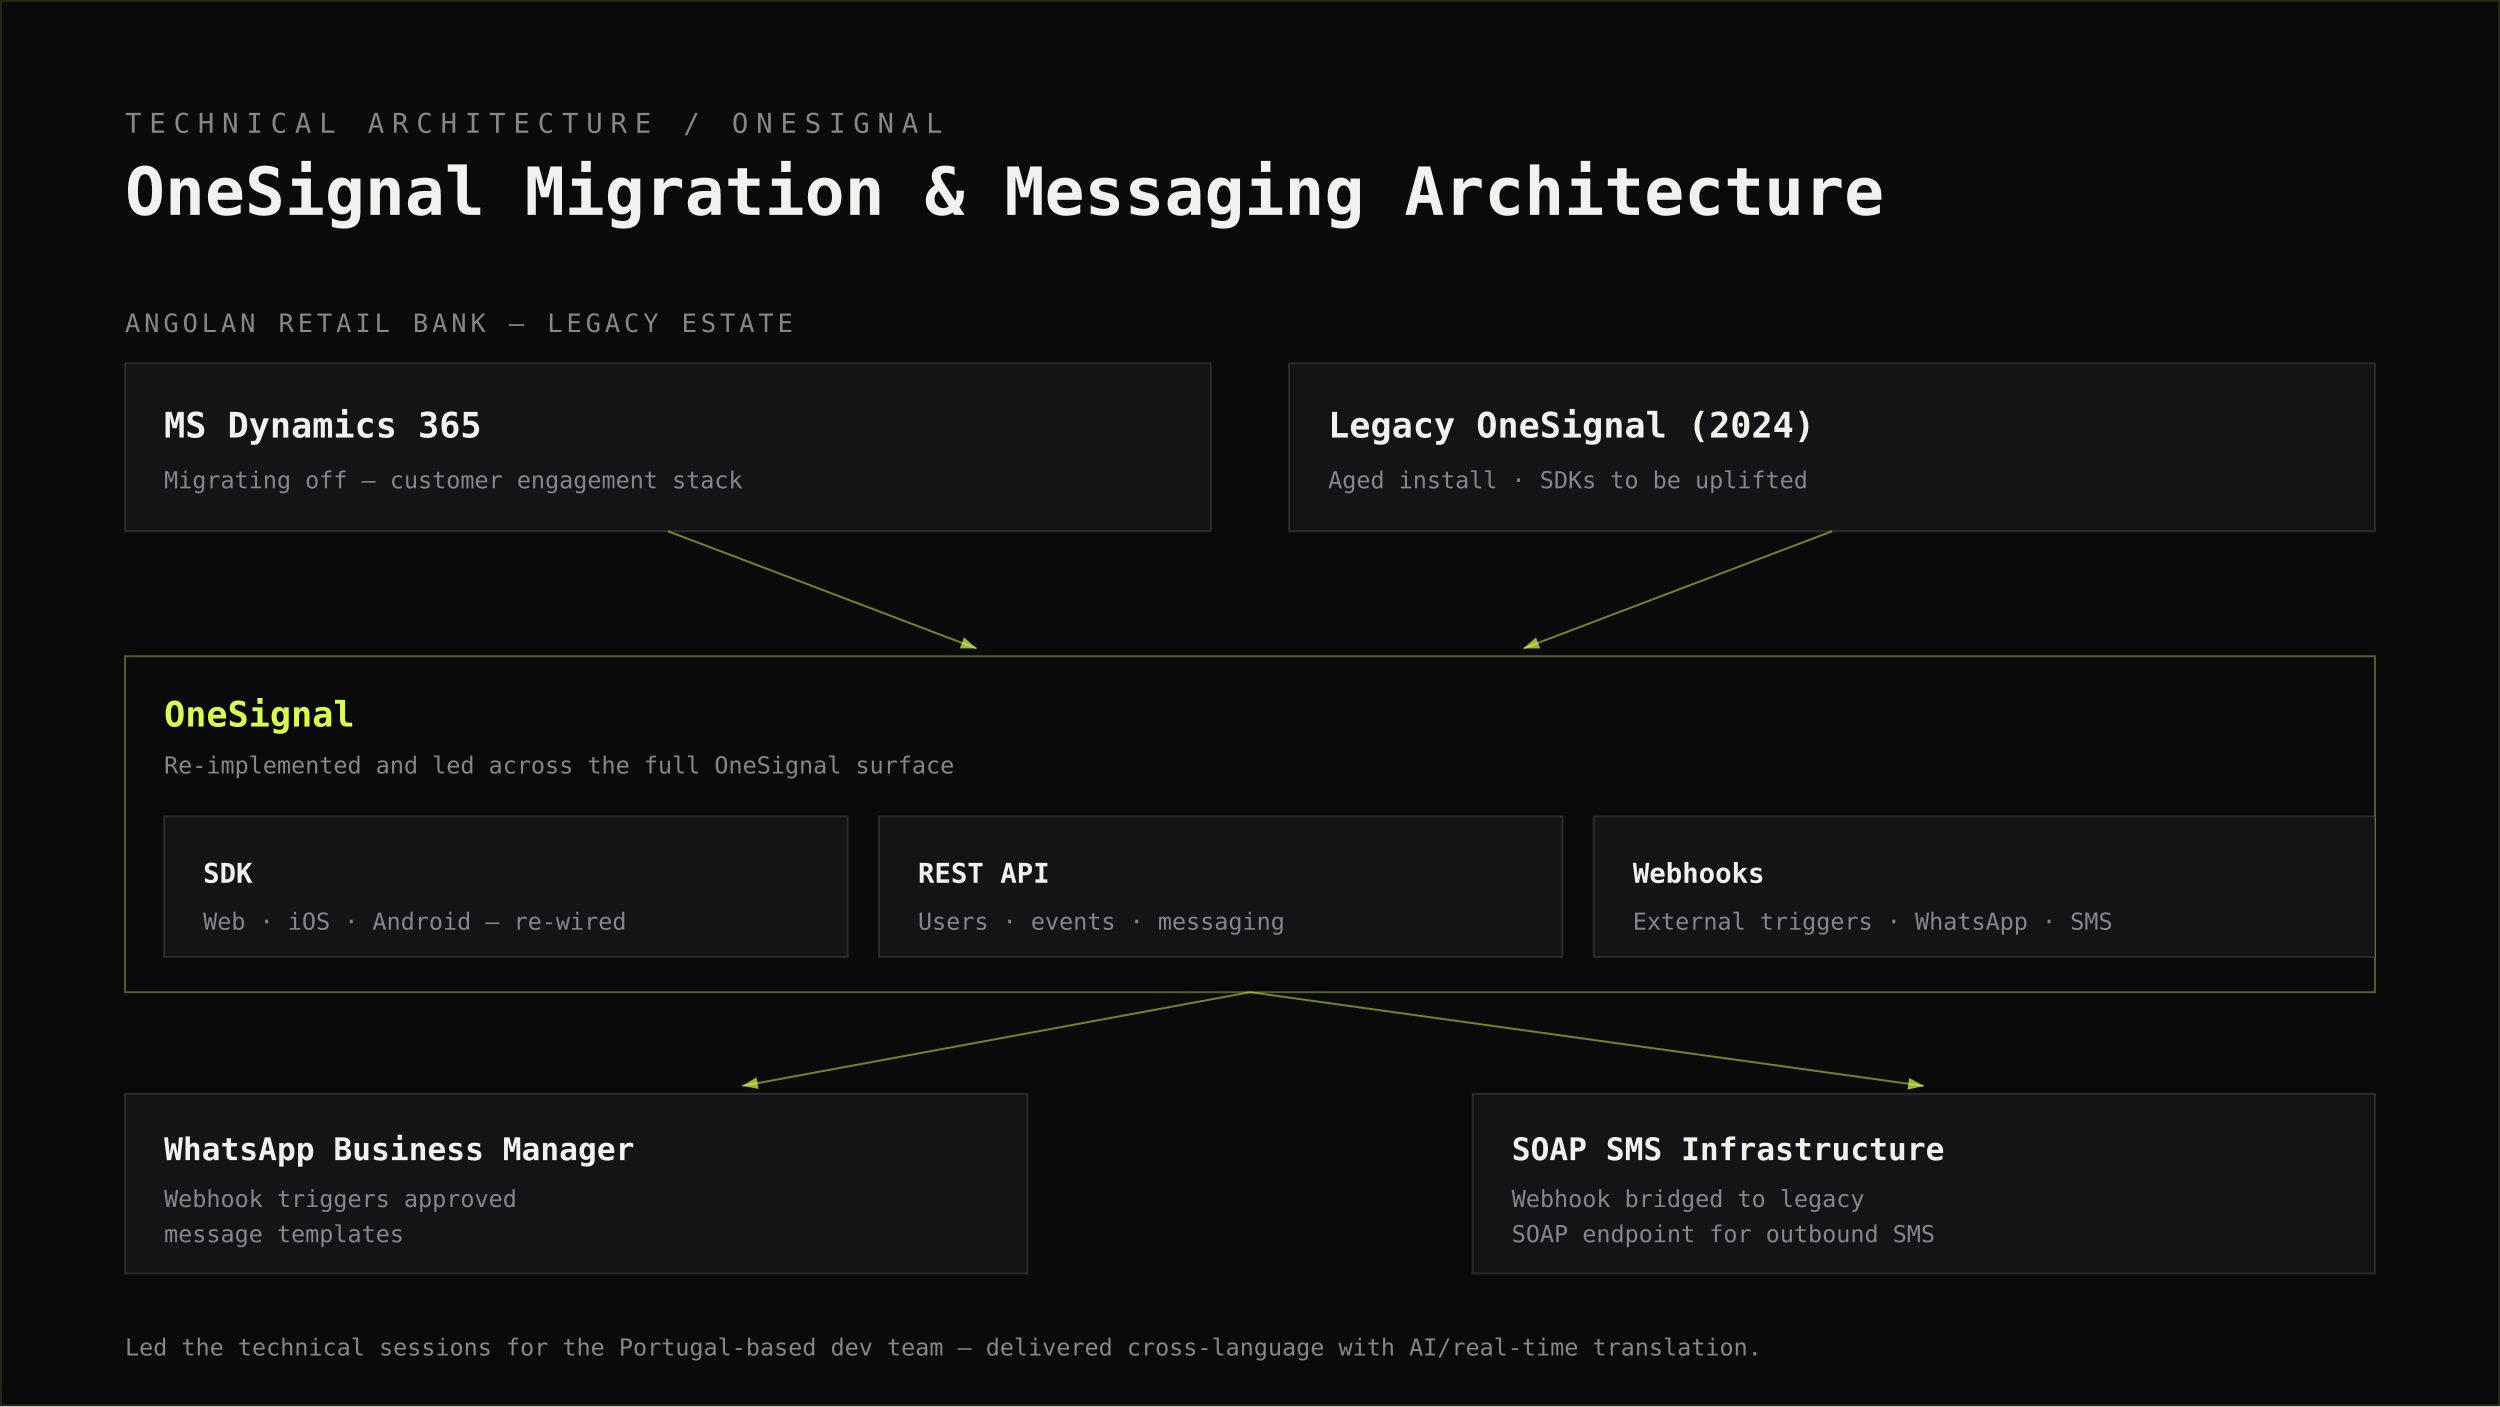
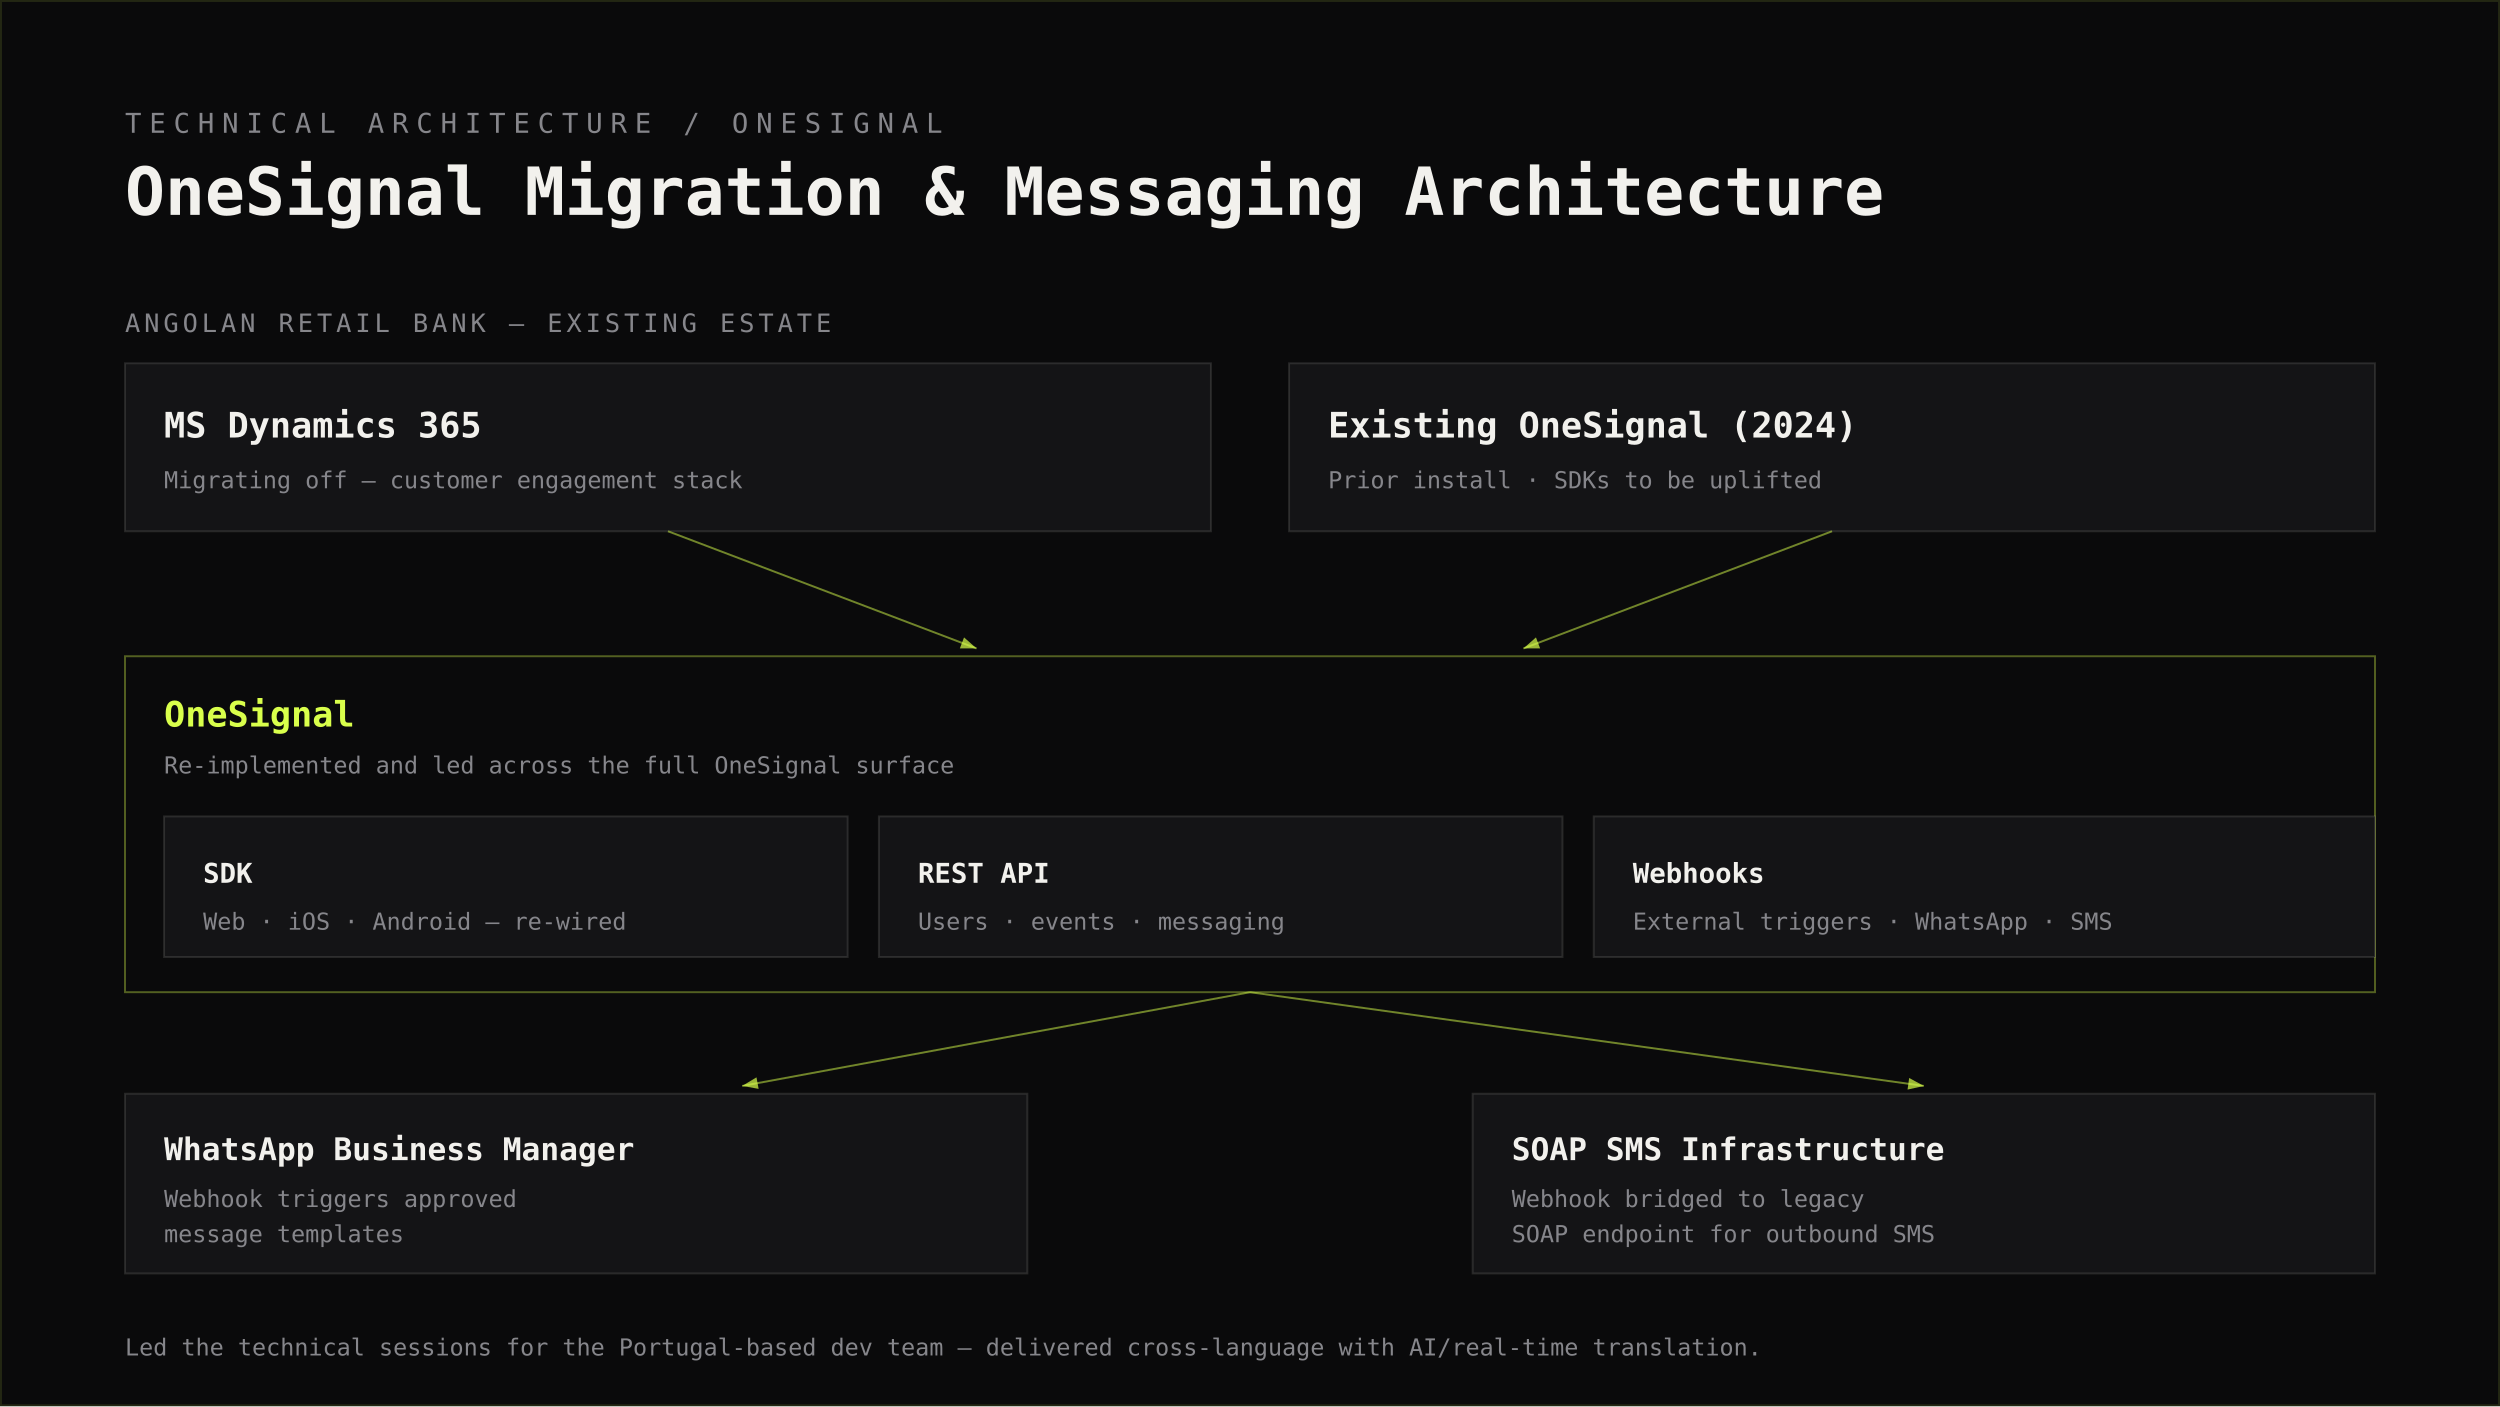
<svg xmlns="http://www.w3.org/2000/svg" viewBox="0 0 1280 720" font-family="ui-monospace, SFMono-Regular, Menlo, monospace">
  <rect width="1280" height="720" fill="#0A0A0B" />
  <rect x="0.5" y="0.5" width="1279" height="719" fill="none" stroke="#D9FF4B" stroke-opacity="0.12" />
  <text x="64" y="68" fill="#86868B" font-size="14" letter-spacing="4">TECHNICAL ARCHITECTURE / ONESIGNAL</text>
  <text x="64" y="110" fill="#F2F1ED" font-size="34" font-weight="600">OneSignal Migration &amp; Messaging Architecture</text>
  <defs>
    <marker id="arrow" markerWidth="10" markerHeight="10" refX="8" refY="3" orient="auto">
      <path d="M0,0 L8,3 L0,6 Z" fill="#D9FF4B" fill-opacity="0.7" />
    </marker>
  </defs>
-   <text x="64" y="170" fill="#86868B" font-size="13" letter-spacing="2">ANGOLAN RETAIL BANK — LEGACY ESTATE</text>
+   <text x="64" y="170" fill="#86868B" font-size="13" letter-spacing="2">ANGOLAN RETAIL BANK — EXISTING ESTATE</text>
  <g>
    <rect x="64" y="186" width="556" height="86" fill="#141416" stroke="#F2F1ED" stroke-opacity="0.12" />
    <text x="84" y="224" fill="#F2F1ED" font-size="18" font-weight="600">MS Dynamics 365</text>
    <text x="84" y="250" fill="#86868B" font-size="12">Migrating off — customer engagement stack</text>
    <rect x="660" y="186" width="556" height="86" fill="#141416" stroke="#F2F1ED" stroke-opacity="0.12" />
-     <text x="680" y="224" fill="#F2F1ED" font-size="18" font-weight="600">Legacy OneSignal (2024)</text>
-     <text x="680" y="250" fill="#86868B" font-size="12">Aged install · SDKs to be uplifted</text>
+     <text x="680" y="224" fill="#F2F1ED" font-size="18" font-weight="600">Existing OneSignal (2024)</text>
+     <text x="680" y="250" fill="#86868B" font-size="12">Prior install · SDKs to be uplifted</text>
  </g>
  <line x1="342" y1="272" x2="500" y2="332" stroke="#D9FF4B" stroke-opacity="0.5" marker-end="url(#arrow)" />
  <line x1="938" y1="272" x2="780" y2="332" stroke="#D9FF4B" stroke-opacity="0.5" marker-end="url(#arrow)" />
  <rect x="64" y="336" width="1152" height="172" fill="#0A0A0B" stroke="#D9FF4B" stroke-opacity="0.35" />
  <text x="84" y="372" fill="#D9FF4B" font-size="18" font-weight="600">OneSignal</text>
  <text x="84" y="396" fill="#86868B" font-size="12">Re-implemented and led across the full OneSignal surface</text>
  <g font-size="14">
    <rect x="84" y="418" width="350" height="72" fill="#141416" stroke="#F2F1ED" stroke-opacity="0.12" />
    <text x="104" y="452" fill="#F2F1ED" font-weight="600">SDK</text>
    <text x="104" y="476" fill="#86868B" font-size="12">Web · iOS · Android — re-wired</text>
    <rect x="450" y="418" width="350" height="72" fill="#141416" stroke="#F2F1ED" stroke-opacity="0.12" />
    <text x="470" y="452" fill="#F2F1ED" font-weight="600">REST API</text>
    <text x="470" y="476" fill="#86868B" font-size="12">Users · events · messaging</text>
    <rect x="816" y="418" width="400" height="72" fill="#141416" stroke="#F2F1ED" stroke-opacity="0.12" />
    <text x="836" y="452" fill="#F2F1ED" font-weight="600">Webhooks</text>
    <text x="836" y="476" fill="#86868B" font-size="12">External triggers · WhatsApp · SMS</text>
  </g>
  <line x1="640" y1="508" x2="380" y2="556" stroke="#D9FF4B" stroke-opacity="0.5" marker-end="url(#arrow)" />
  <line x1="640" y1="508" x2="985" y2="556" stroke="#D9FF4B" stroke-opacity="0.5" marker-end="url(#arrow)" />
  <rect x="64" y="560" width="462" height="92" fill="#141416" stroke="#F2F1ED" stroke-opacity="0.12" />
  <text x="84" y="594" fill="#F2F1ED" font-size="16" font-weight="600">WhatsApp Business Manager</text>
  <text x="84" y="618" fill="#86868B" font-size="12">Webhook triggers approved</text>
  <text x="84" y="636" fill="#86868B" font-size="12">message templates</text>
  <rect x="754" y="560" width="462" height="92" fill="#141416" stroke="#F2F1ED" stroke-opacity="0.12" />
  <text x="774" y="594" fill="#F2F1ED" font-size="16" font-weight="600">SOAP SMS Infrastructure</text>
  <text x="774" y="618" fill="#86868B" font-size="12">Webhook bridged to legacy</text>
  <text x="774" y="636" fill="#86868B" font-size="12">SOAP endpoint for outbound SMS</text>
  <text x="64" y="694" fill="#86868B" font-size="12">Led the technical sessions for the Portugal-based dev team — delivered cross-language with AI/real-time translation.</text>
</svg>
